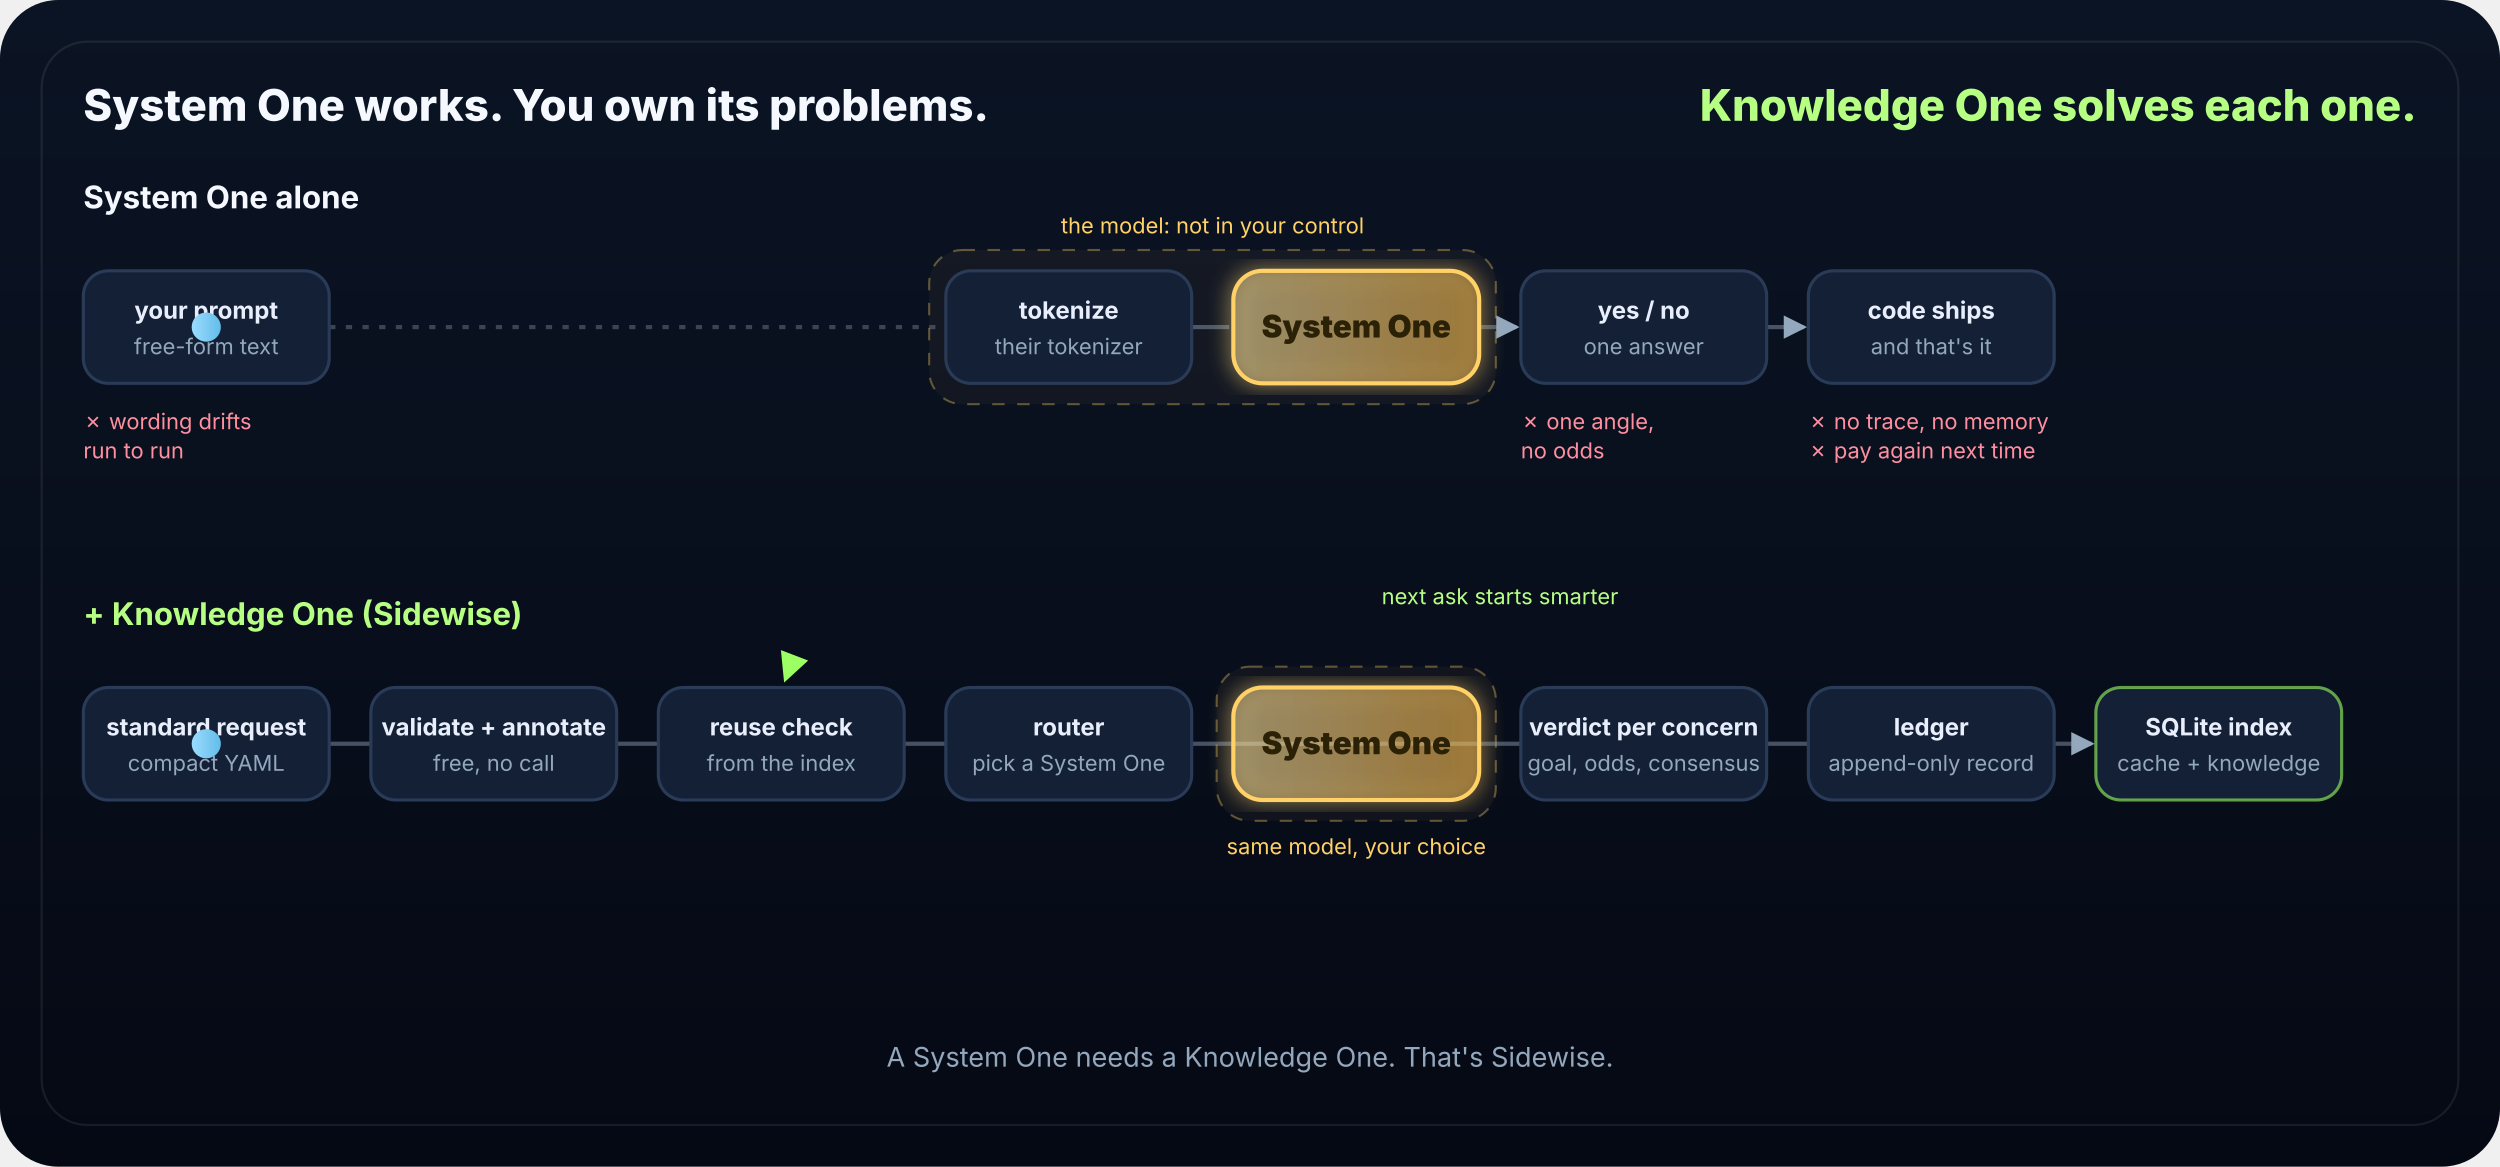
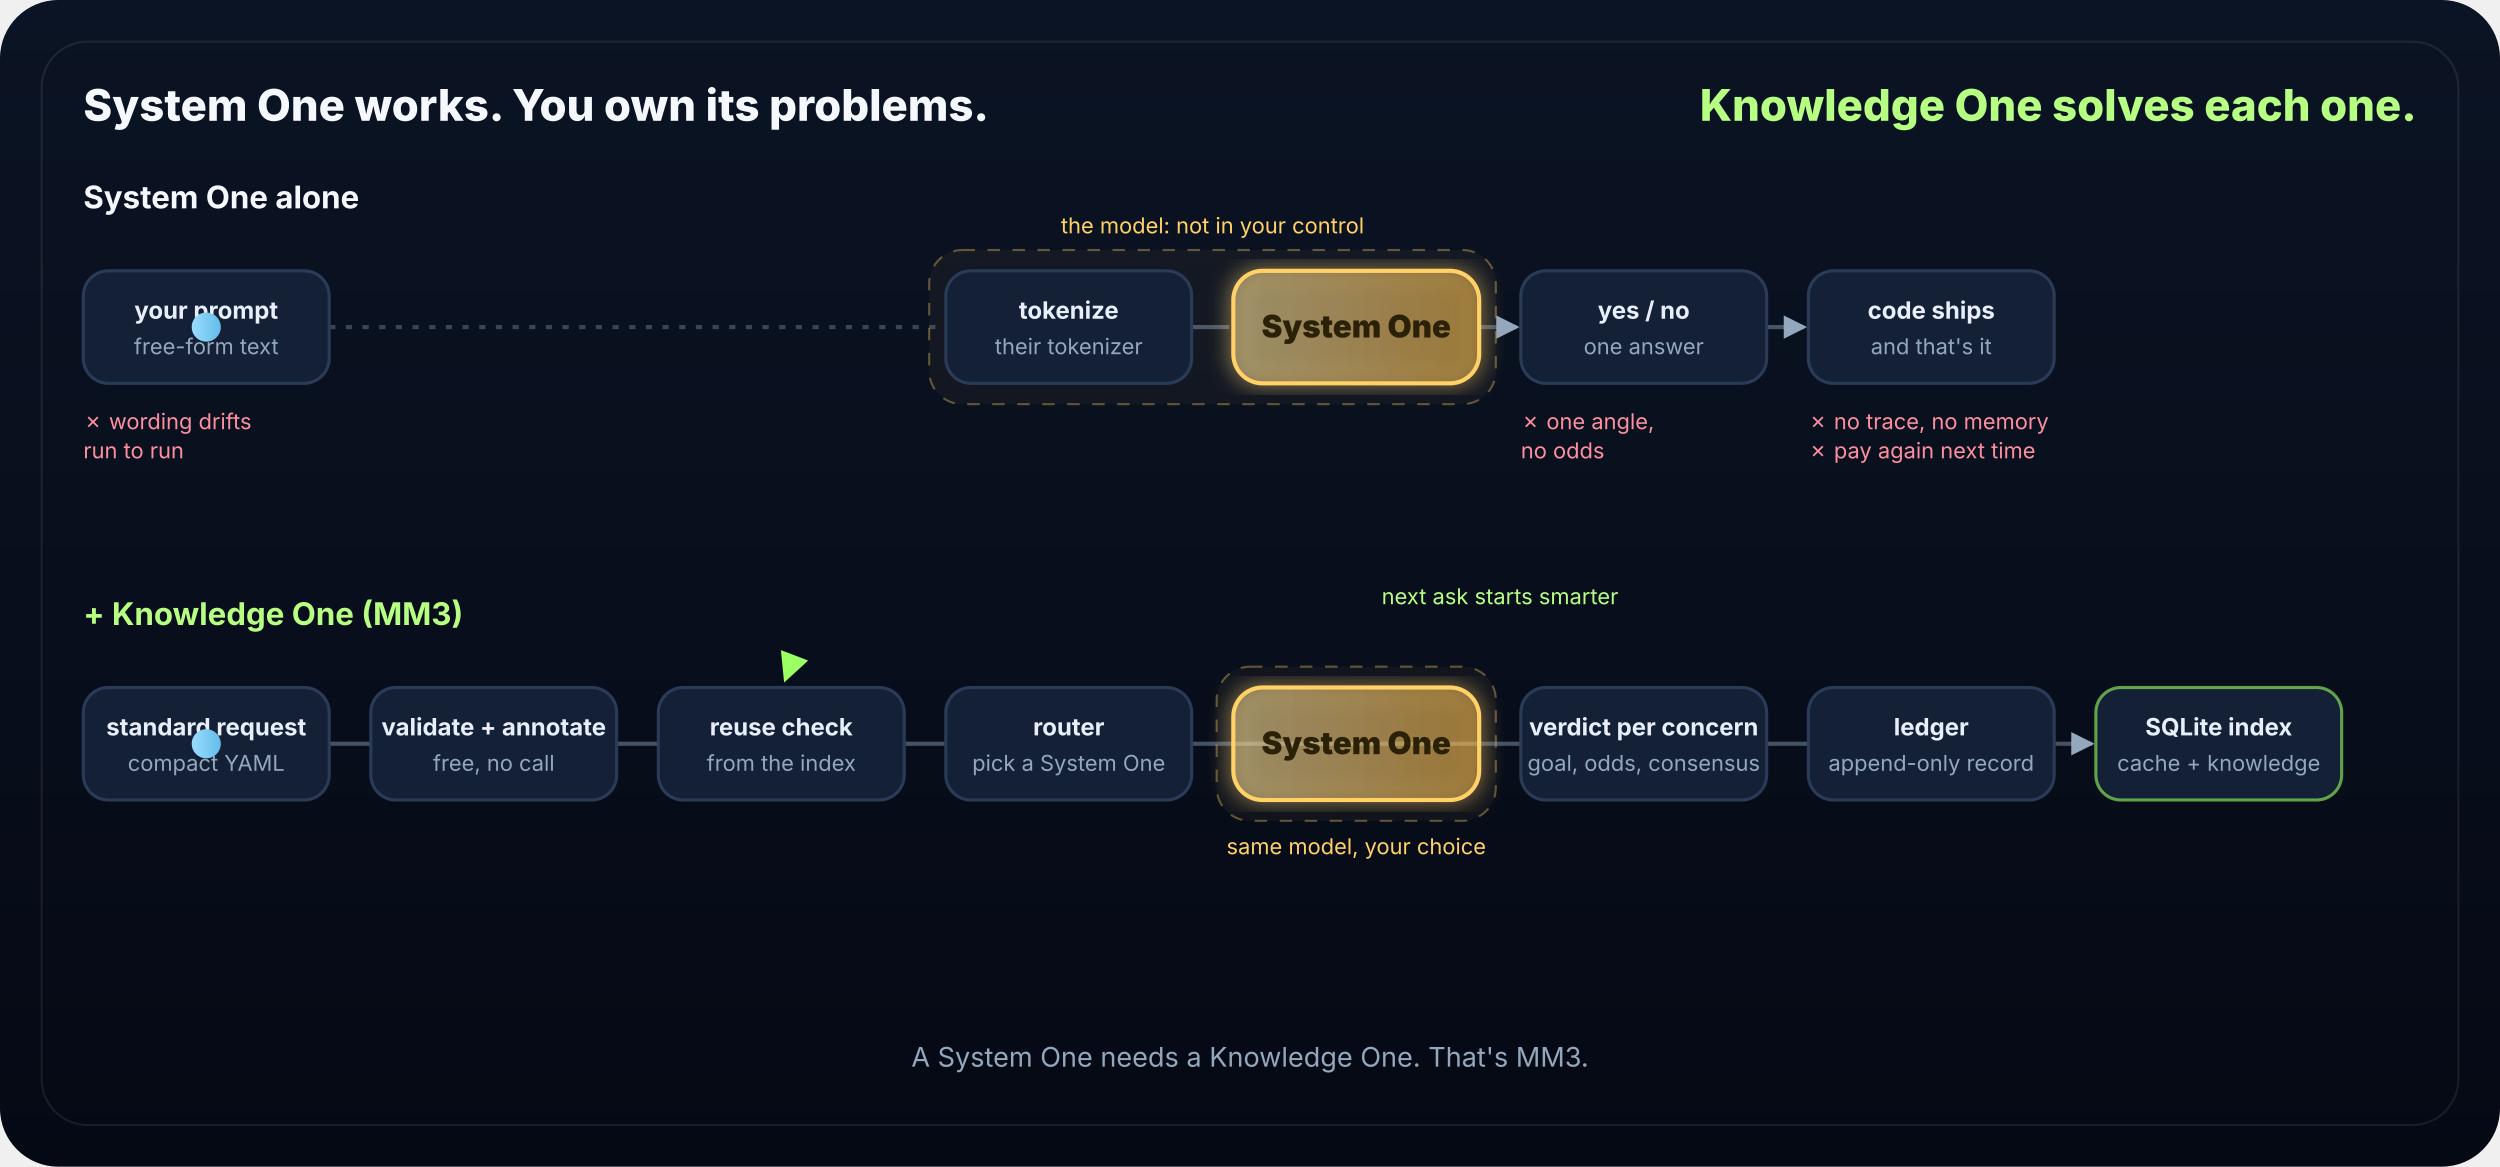
<svg xmlns="http://www.w3.org/2000/svg" width="1200" height="560" viewBox="0 0 1200 560" role="img" aria-labelledby="title desc" style="text-rendering:geometricPrecision">
  <defs>
    <linearGradient id="bg" x2="0" y2="1">
      <stop stop-color="#0b1424" />
      <stop offset="1" stop-color="#050914" />
    </linearGradient>
    <linearGradient id="sky">
      <stop stop-color="#9bdcff" />
      <stop offset="1" stop-color="#62bde9" />
    </linearGradient>
    <linearGradient id="amber">
      <stop stop-color="#ffe49c" />
      <stop offset="1" stop-color="#ffbd4a" />
    </linearGradient>
    <filter id="glow">
      <feGaussianBlur stdDeviation="5" result="b" />
      <feMerge>
        <feMergeNode in="b" />
        <feMergeNode in="SourceGraphic" />
      </feMerge>
    </filter>
    <marker id="arrow" viewBox="0 0 10 10" refX="8" refY="5" markerWidth="7" markerHeight="7" orient="auto">
      <path d="M1 1l8 4-8 4z" fill="#93a7bd" />
    </marker>
    <marker id="garrow" viewBox="0 0 10 10" refX="8" refY="5" markerWidth="7" markerHeight="7" orient="auto">
      <path d="M1 1l8 4-8 4z" fill="#9cff63" />
    </marker>
  </defs>
  <style>
    text{font-family:Inter,ui-sans-serif,system-ui,sans-serif}
    .h{fill:#f5f8ff;font-size:21px;font-weight:780}.lane{fill:#f5f8ff;font-size:15px;font-weight:720}.sub{fill:#93a7bd;font-size:13px}
    .box{fill:#132036;stroke:#2a3b58;stroke-width:1.5}.bt{fill:#e8eefb;font-size:11.5px;font-weight:700}.bs{fill:#93a7bd;font-size:10.5px}
    .s1{fill:url(#amber);stroke:#ffd166;stroke-width:2}
    .bad{fill:#ff8fa0;font-size:10.5px}.good{fill:#b7ff83;font-size:10.5px}
    .pulse{animation:pulse 2.4s ease-in-out infinite}@keyframes pulse{0%,100%{fill-opacity:.35}45%{fill-opacity:.8}}
    .dotA{animation:dotA 7s cubic-bezier(.4,0,.2,1) infinite}@keyframes dotA{0%{opacity:0;transform:translateX(0)}4%{opacity:1}70%{opacity:1;transform:translateX(828px)}76%,100%{opacity:0;transform:translateX(828px)}}
    .dotB{animation:dotB 10s cubic-bezier(.4,0,.2,1) infinite}@keyframes dotB{0%{opacity:0;transform:translateX(0)}3%{opacity:1}72%{opacity:1;transform:translateX(966px)}78%,100%{opacity:0;transform:translateX(966px)}}
    .chip{opacity:0;animation:chip 10s ease-out infinite}@keyframes chip{0%,6%{opacity:0;transform:translateY(6px)}12%,94%{opacity:1;transform:translateY(0)}100%{opacity:0}}
    .c2{animation-delay:.9s}.c3{animation-delay:1.8s}.c4{animation-delay:2.7s}.c6{animation-delay:4.5s}.c7{animation-delay:5.4s}.c8{animation-delay:6.3s}
    .q{opacity:0;animation:q 7s ease-in-out infinite}@keyframes q{0%,70%{opacity:0}76%,96%{opacity:1}100%{opacity:0}}
    .loop{stroke-dasharray:900;stroke-dashoffset:900;animation:loop 10s ease-in-out infinite}@keyframes loop{0%,72%{stroke-dashoffset:900;opacity:0}86%,96%{stroke-dashoffset:0;opacity:.9}100%{opacity:0}}
    @media(prefers-reduced-motion:reduce){*{animation:none!important}.dotA,.dotB{opacity:0}.chip,.q{opacity:1}.loop{stroke-dashoffset:0;opacity:.7}.pulse{fill-opacity:.5}}
  </style>
  <rect width="1200" height="560" rx="28" fill="url(#bg)" />
  <rect x="20" y="20" width="1160" height="520" rx="22" fill="none" stroke="#fff" stroke-opacity=".08" />
  <text x="40" y="58" class="h">System One works. You own its problems.</text>
  <text x="1160" y="58" text-anchor="end" class="h" style="fill:#b7ff83">Knowledge One solves each one.</text>
  <rect x="446" y="120" width="272" height="74" rx="16" fill="#ffd166" fill-opacity=".04" stroke="#ffd166" stroke-opacity=".35" stroke-dasharray="6 6" />
  <rect x="584" y="320" width="134" height="74" rx="16" fill="#ffd166" fill-opacity=".04" stroke="#ffd166" stroke-opacity=".35" stroke-dasharray="6 6" />
  <text x="582" y="112" text-anchor="middle" class="bs" style="fill:#ffd166">the model: not in your control</text>
  <text x="651" y="410" text-anchor="middle" class="bs" style="fill:#ffd166">same model, your choice</text>
  <text x="40" y="100" class="lane">System One alone</text>
  <line x1="158" y1="157" x2="450" y2="157" stroke="#93a7bd" stroke-opacity=".35" stroke-width="2" stroke-dasharray="3 5" />
  <line x1="572" y1="157" x2="590" y2="157" stroke="#93a7bd" stroke-opacity=".45" stroke-width="2" />
  <line x1="710" y1="157" x2="728" y2="157" stroke="#93a7bd" stroke-opacity=".45" stroke-width="2" marker-end="url(#arrow)" />
  <line x1="848" y1="157" x2="866" y2="157" stroke="#93a7bd" stroke-opacity=".45" stroke-width="2" marker-end="url(#arrow)" />
  <rect x="40" y="130" width="118" height="54" rx="12" class="box" />
  <text x="99" y="153" text-anchor="middle" class="bt">your prompt</text>
  <text x="99" y="170" text-anchor="middle" class="bs">free-form text</text>
  <rect x="454" y="130" width="118" height="54" rx="12" class="box" />
  <text x="513" y="153" text-anchor="middle" class="bt">tokenize</text>
  <text x="513" y="170" text-anchor="middle" class="bs">their tokenizer</text>
  <g class="pulse" filter="url(#glow)">
    <rect x="592" y="130" width="118" height="54" rx="14" class="s1" fill-opacity=".35" />
  </g>
  <text x="651" y="162" text-anchor="middle" fill="#2b2107" font-size="15" font-weight="850">System One</text>
  <rect x="730" y="130" width="118" height="54" rx="12" class="box" />
  <text x="789" y="153" text-anchor="middle" class="bt">yes / no</text>
  <text x="789" y="170" text-anchor="middle" class="bs">one answer</text>
  <rect x="868" y="130" width="118" height="54" rx="12" class="box" />
  <text x="927" y="153" text-anchor="middle" class="bt">code ships</text>
  <text x="927" y="170" text-anchor="middle" class="bs">and that's it</text>
  <g class="dotA">
    <circle cx="99" cy="157" r="7" fill="url(#sky)" />
  </g>
  <g class="q">
    <circle cx="1036" cy="157" r="17" fill="#ff5d73" fill-opacity=".9" />
    <text x="1036" y="164" text-anchor="middle" fill="#fff" font-size="19" font-weight="850">?</text>
    <text x="1036" y="196" text-anchor="middle" class="bad">wrong? why?</text>
  </g>
  <text class="bad">
    <tspan x="40" y="206">✗ wording drifts</tspan>
    <tspan x="40" dy="14">   run to run</tspan>
  </text>
  <text class="bad">
    <tspan x="730" y="206">✗ one angle,</tspan>
    <tspan x="730" dy="14">   no odds</tspan>
  </text>
  <text class="bad">
    <tspan x="868" y="206">✗ no trace, no memory</tspan>
    <tspan x="868" dy="14">✗ pay again next time</tspan>
  </text>
-   <text x="40" y="300" class="lane" style="fill:#b7ff83">+ Knowledge One (Sidewise)</text>
+   <text x="40" y="300" class="lane" style="fill:#b7ff83">+ Knowledge One (MM3)</text>
  <line x1="158" y1="357" x2="1004" y2="357" stroke="#93a7bd" stroke-opacity=".45" stroke-width="2" marker-end="url(#arrow)" />
  <rect x="40" y="330" width="118" height="54" rx="12" class="box" />
  <text x="99" y="353" text-anchor="middle" class="bt">standard request</text>
  <text x="99" y="370" text-anchor="middle" class="bs">compact YAML</text>
  <rect x="178" y="330" width="118" height="54" rx="12" class="box" />
  <text x="237" y="353" text-anchor="middle" class="bt">validate + annotate</text>
  <text x="237" y="370" text-anchor="middle" class="bs">free, no call</text>
  <rect x="316" y="330" width="118" height="54" rx="12" class="box" />
  <text x="375" y="353" text-anchor="middle" class="bt">reuse check</text>
  <text x="375" y="370" text-anchor="middle" class="bs">from the index</text>
  <rect x="454" y="330" width="118" height="54" rx="12" class="box" />
  <text x="513" y="353" text-anchor="middle" class="bt">router</text>
  <text x="513" y="370" text-anchor="middle" class="bs">pick a System One</text>
  <g class="pulse" filter="url(#glow)">
    <rect x="592" y="330" width="118" height="54" rx="14" class="s1" fill-opacity=".35" />
  </g>
  <text x="651" y="362" text-anchor="middle" fill="#2b2107" font-size="15" font-weight="850">System One</text>
  <rect x="730" y="330" width="118" height="54" rx="12" class="box" />
  <text x="789" y="353" text-anchor="middle" class="bt">verdict per concern</text>
  <text x="789" y="370" text-anchor="middle" class="bs">goal, odds, consensus</text>
  <rect x="868" y="330" width="118" height="54" rx="12" class="box" />
  <text x="927" y="353" text-anchor="middle" class="bt">ledger</text>
  <text x="927" y="370" text-anchor="middle" class="bs">append-only record</text>
  <rect x="1006" y="330" width="118" height="54" rx="12" class="box" style="stroke:#9cff63;stroke-opacity:.6" />
  <text x="1065" y="353" text-anchor="middle" class="bt">SQLite index</text>
  <text x="1065" y="370" text-anchor="middle" class="bs">cache + knowledge</text>
  <g class="dotB">
    <circle cx="99" cy="357" r="7" fill="url(#sky)" />
  </g>
  <path class="loop" d="M1065 328 C 1060 292, 390 292, 377 326" fill="none" stroke="#9cff63" stroke-width="2.5" marker-end="url(#garrow)" />
  <text x="720" y="290" text-anchor="middle" class="good">next ask starts smarter</text>
  <text class="good chip">
    <tspan x="40" y="406">✓ one standard shape</tspan>
    <tspan x="40" dy="14">✓ ⅓ fewer tokens than</tspan>
    <tspan x="40" dy="14">   hand-written JSON</tspan>
  </text>
  <text class="good chip c2">
    <tspan x="178" y="406">✓ bad requests stopped</tspan>
    <tspan x="178" dy="14">   before they cost</tspan>
    <tspan x="178" dy="14">✓ the why is recorded</tspan>
  </text>
  <text class="good chip c3">
    <tspan x="316" y="406">✓ never pay twice</tspan>
    <tspan x="316" dy="14">   for a known answer</tspan>
  </text>
  <text class="good chip c4">
    <tspan x="454" y="406">✓ your choice of</tspan>
    <tspan x="454" dy="14">   System One</tspan>
  </text>
  <text class="good chip c6">
    <tspan x="730" y="406">✓ many angles, one call</tspan>
    <tspan x="730" dy="14">✓ unsure beats a guess</tspan>
  </text>
  <text class="good chip c7">
    <tspan x="868" y="406">✓ every answer and</tspan>
    <tspan x="868" dy="14">   correction, traceable</tspan>
  </text>
  <text class="good chip c8">
    <tspan x="1006" y="406">✓ patterns, quality,</tspan>
    <tspan x="1006" dy="14">   security: build on it</tspan>
  </text>
-   <text x="600" y="512" text-anchor="middle" class="sub">A System One needs a Knowledge One. That's Sidewise.</text>
+   <text x="600" y="512" text-anchor="middle" class="sub">A System One needs a Knowledge One. That's MM3.</text>
</svg>
